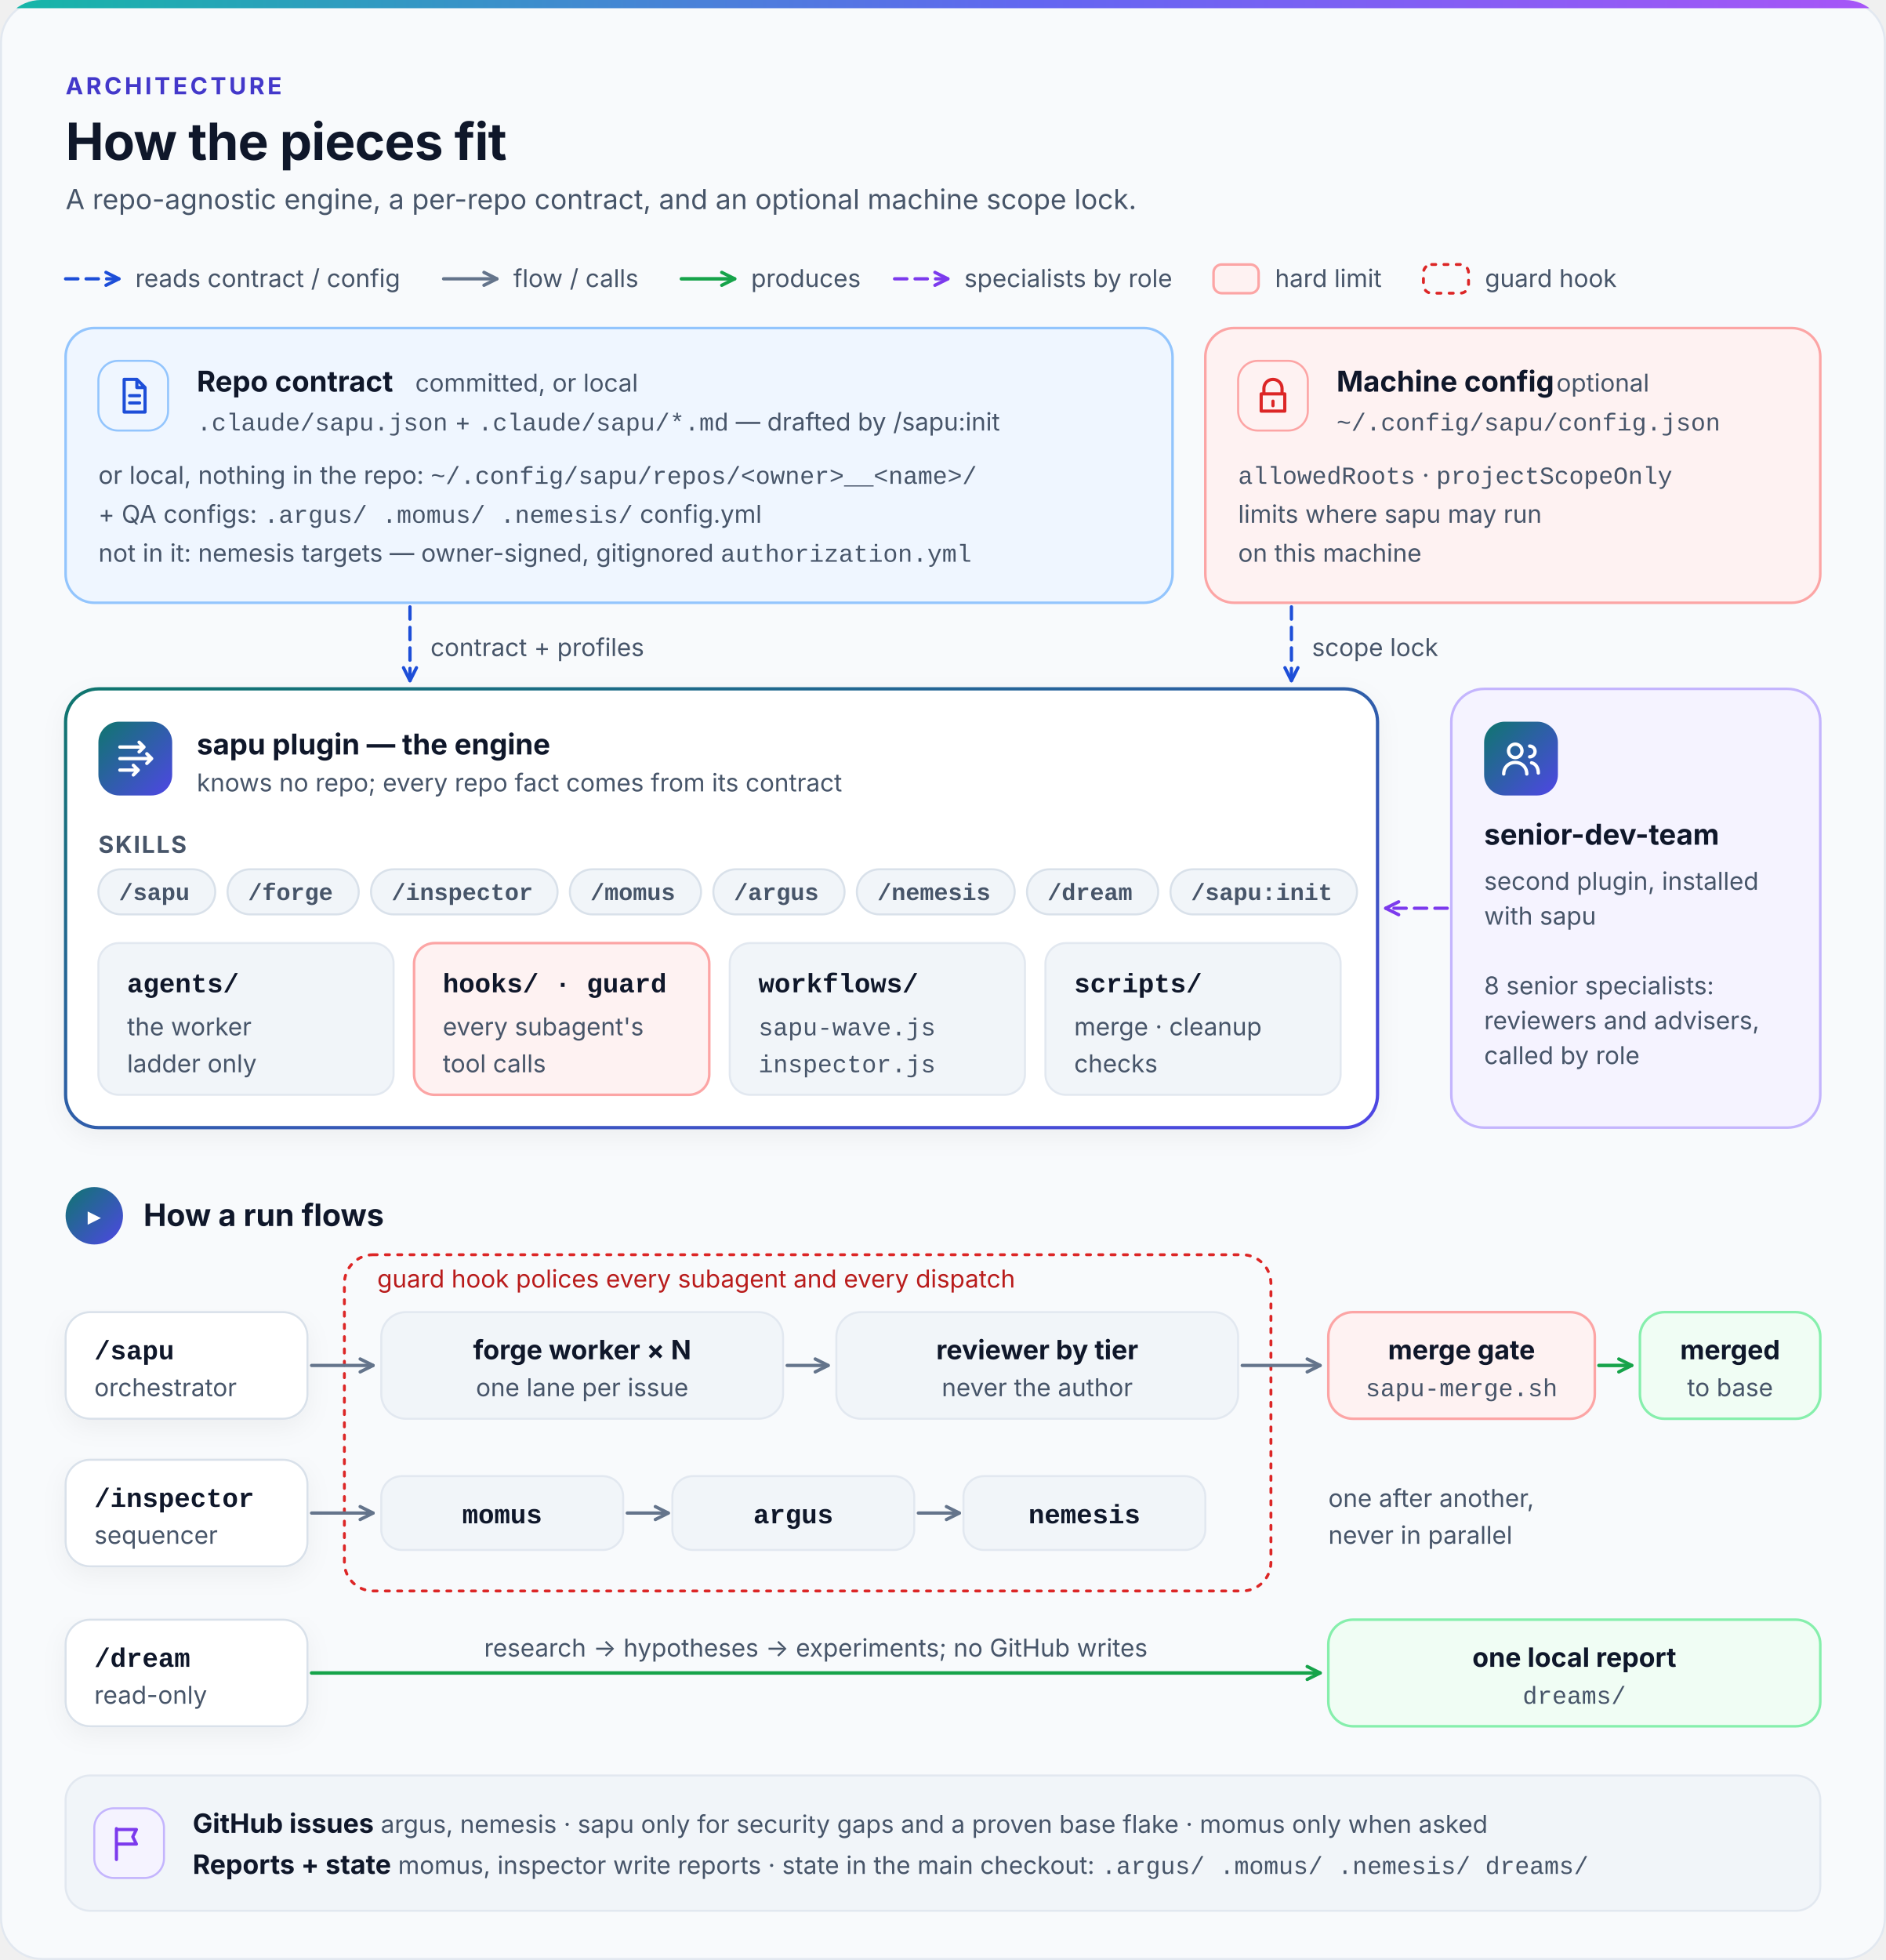
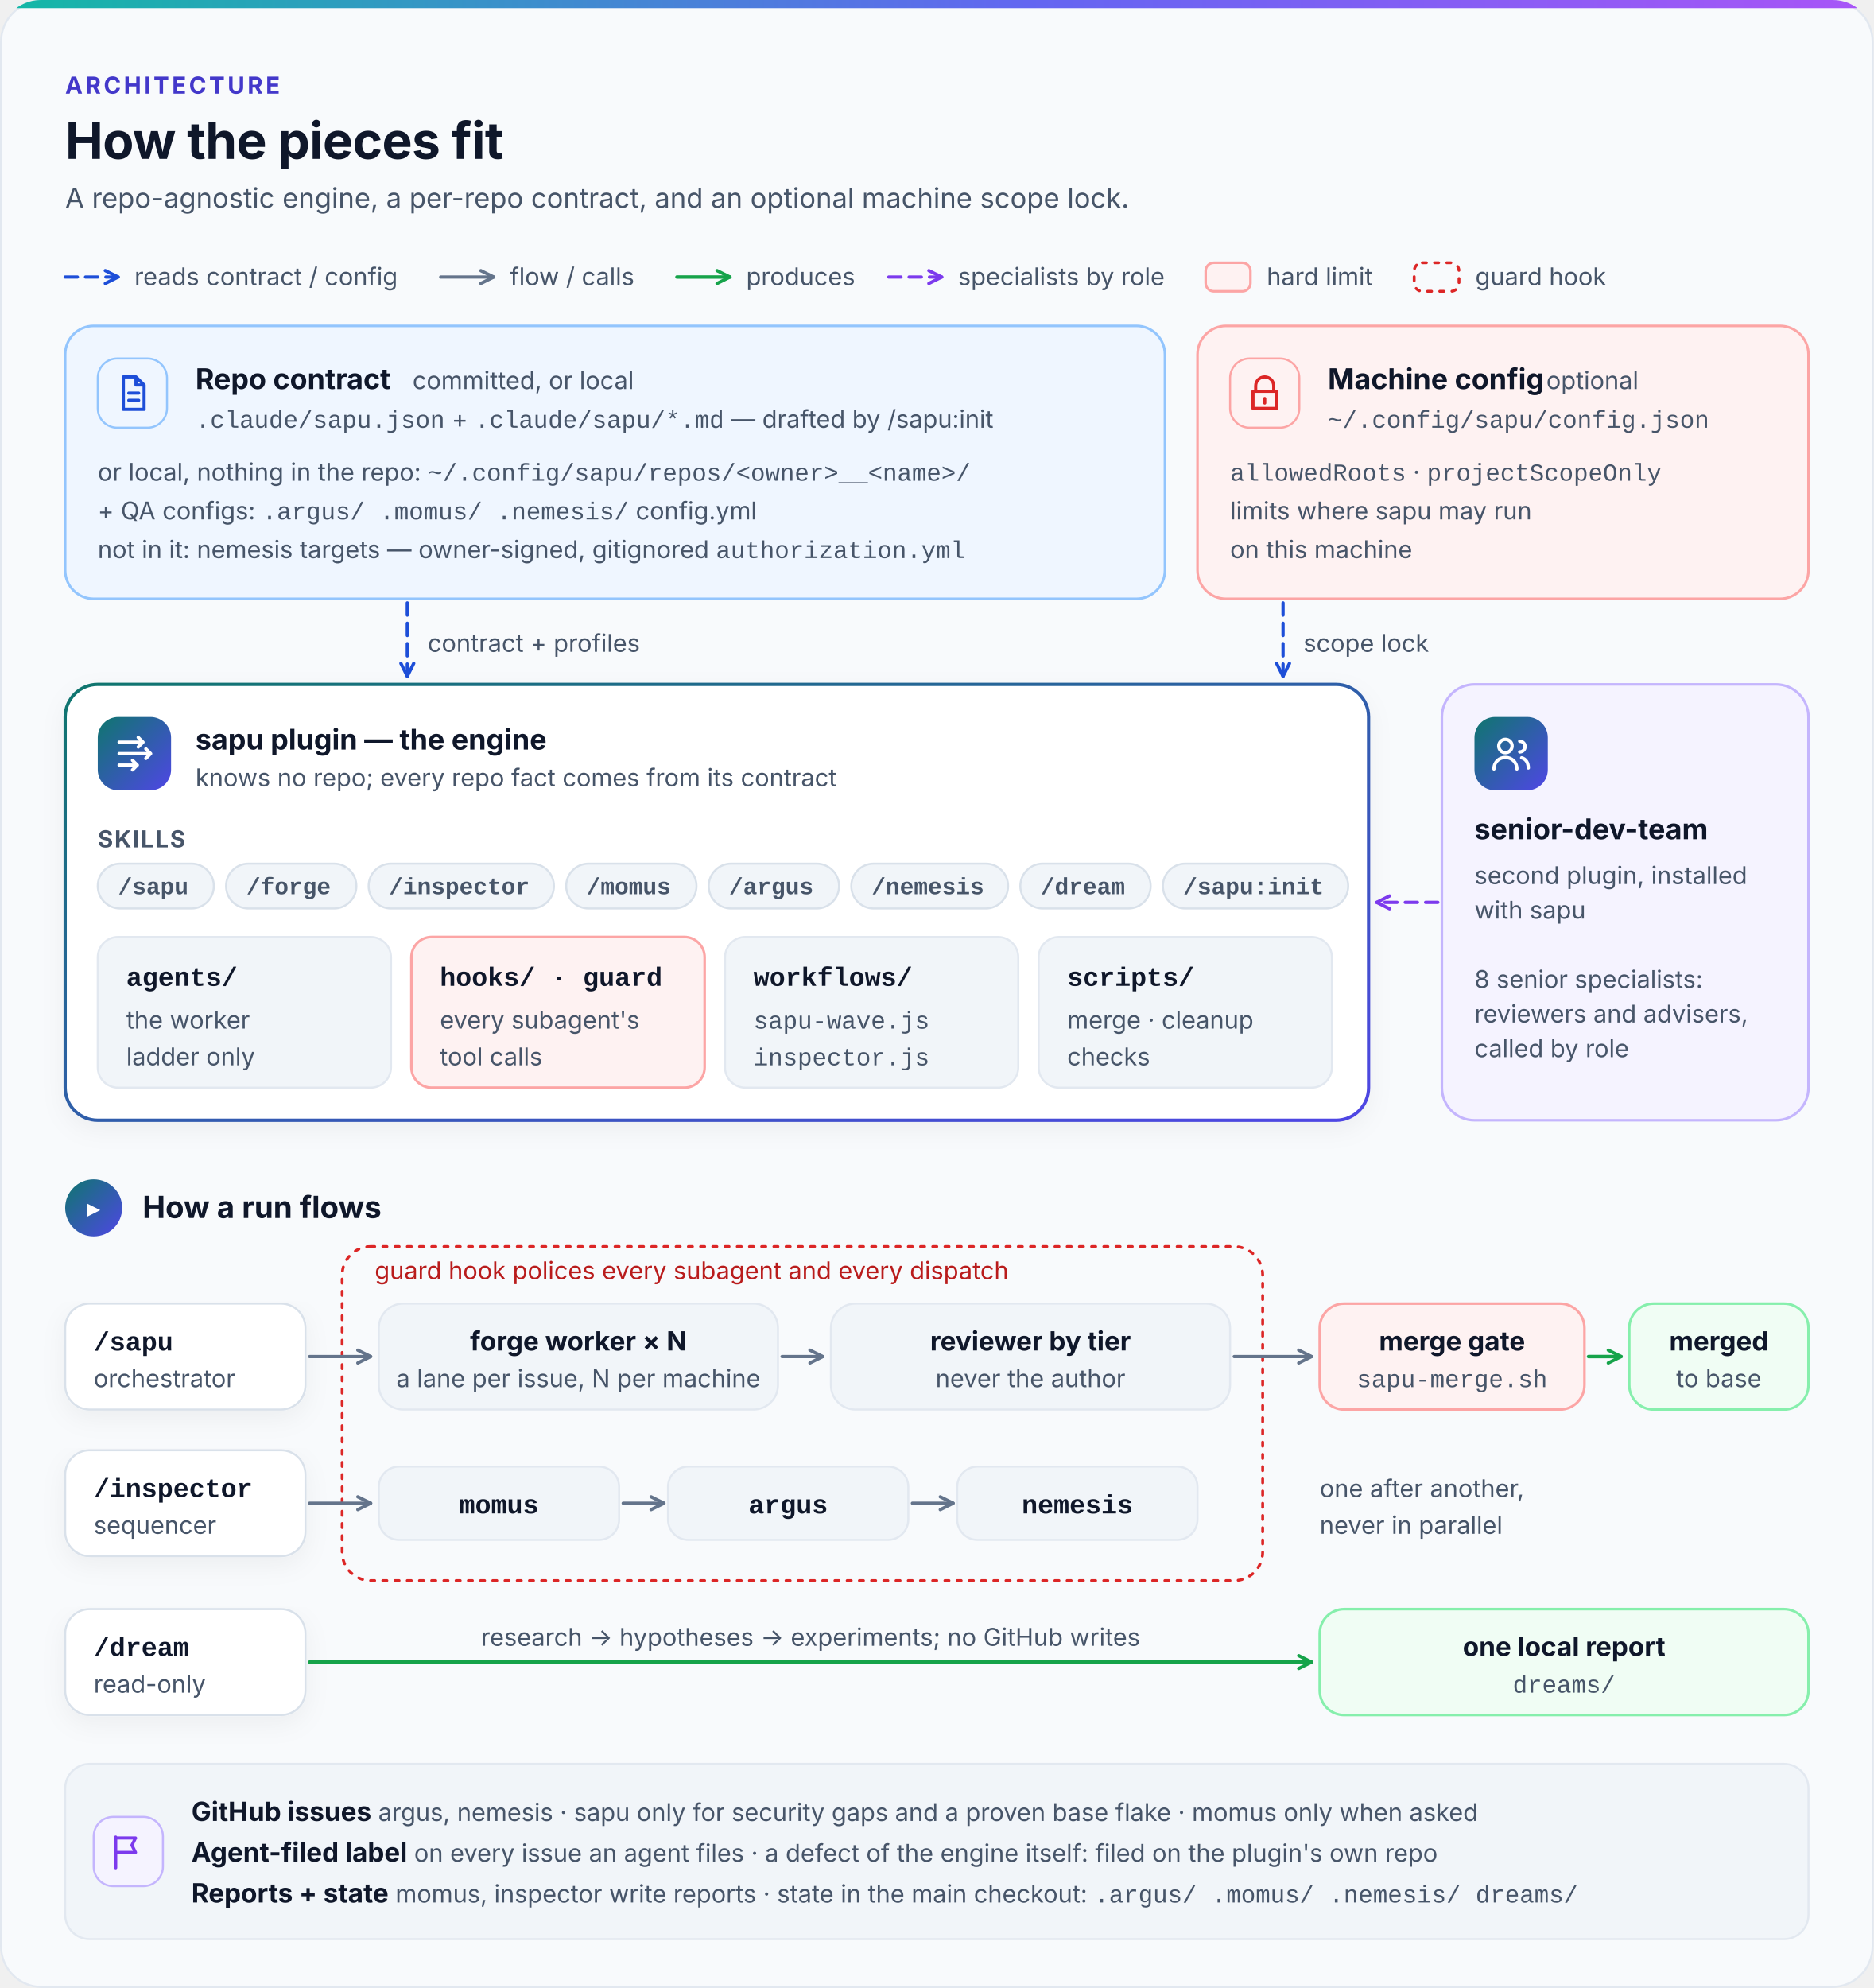
- <svg xmlns="http://www.w3.org/2000/svg" viewBox="0 0 920 956" width="920" height="956" role="img" aria-label="How sapu fits together: a repo-agnostic engine plus a per-repo contract, optionally scope-locked by a machine config, with specialists from the senior-dev-team plugin; the sapu orchestrator runs one forge worker per issue in parallel lanes, inspector runs momus then argus then nemesis, dream runs standalone, a guard hook polices every subagent, and only the orchestrator merges through the merge gate.">
+ <svg xmlns="http://www.w3.org/2000/svg" viewBox="0 0 920 976" width="920" height="976" role="img" aria-label="How sapu fits together: a repo-agnostic engine plus a per-repo contract, optionally scope-locked by a machine config, with specialists from the senior-dev-team plugin; the sapu orchestrator runs one forge worker per issue in parallel lanes, inspector runs momus then argus then nemesis, dream runs standalone, a guard hook polices every subagent, and only the orchestrator merges through the merge gate.">
  <style>
    text{font-family:-apple-system,BlinkMacSystemFont,'Segoe UI',Inter,Helvetica,Arial,sans-serif;fill:#1e293b}
    .mono{font-family:ui-monospace,SFMono-Regular,Menlo,Consolas,'Liberation Mono',monospace}
    .canvas{fill:#f8fafc;stroke:#e2e8f0;stroke-width:1}
    .eyebrow{font-size:11.5px;font-weight:700;letter-spacing:.12em;fill:#4338ca}
    .h1{font-size:25px;font-weight:750;fill:#0f172a;letter-spacing:-.01em}
    .sub{font-size:13.5px;fill:#475569}
    .sec{font-size:15px;font-weight:700;fill:#0f172a}
    .sec2{font-size:12.5px;fill:#475569}
    .ttl{font-size:14px;font-weight:650;fill:#0f172a}
    .t{font-size:13px;fill:#1e293b}
    .tb{font-size:13px;font-weight:650;fill:#0f172a}
    .cap{font-size:12px;fill:#475569}
    .lbl{font-size:11.5px;font-weight:650;letter-spacing:.06em;fill:#475569}
    .chipt{font-size:11.5px;font-weight:600}
    .white{fill:#ffffff}
    .ink{fill:#0f172a} .muted{fill:#475569} .accent{fill:#4338ca} .tealt{fill:#0f766e}
    .card{fill:#ffffff;stroke:#d9e1ea;stroke-width:1}
    .sunken{fill:#f1f5f9;stroke:#e2e8f0;stroke-width:1}
    .chip{fill:#f1f5f9;stroke:#d9e1ea;stroke-width:1}
    .ar{stroke:#64748b;stroke-width:1.6;fill:none;stroke-linecap:round;stroke-linejoin:round}
    .ar-g{stroke:#16a34a;stroke-width:1.7;fill:none;stroke-linecap:round;stroke-linejoin:round}
    .ar-a{stroke:#d97706;stroke-width:1.6;fill:none;stroke-dasharray:5 4;stroke-linecap:round;stroke-linejoin:round}
    .ar-b{stroke:#1d4ed8;stroke-width:1.6;fill:none;stroke-dasharray:6 4;stroke-linecap:round}
    .ar-v{stroke:#7c3aed;stroke-width:1.6;fill:none;stroke-dasharray:6 4;stroke-linecap:round}
    .guard{stroke:#dc2626;stroke-width:1.4;fill:none;stroke-dasharray:2 4;stroke-linecap:round}
    .m-n{stroke:#64748b} .m-g{stroke:#16a34a} .m-a{stroke:#d97706} .m-b{stroke:#1d4ed8} .m-v{stroke:#7c3aed}
    .ico{fill:none;stroke-width:1.75;stroke-linecap:round;stroke-linejoin:round}
    .ico-n{stroke:#475569} .ico-w{stroke:#ffffff}
    .rule{stroke:#d9e1ea;stroke-width:1}
    .c-blue{fill:#1d4ed8} .k-blue{fill:#eff6ff;stroke:#93c5fd;stroke-width:1.25} .s-blue{stroke:#1d4ed8} .f-blue{fill:#1d4ed8} .tile-blue{fill:#eff6ff;stroke:#93c5fd;stroke-width:1}
    .c-green{fill:#15803d} .k-green{fill:#f0fdf4;stroke:#86efac;stroke-width:1.25} .s-green{stroke:#16a34a} .f-green{fill:#16a34a} .tile-green{fill:#f0fdf4;stroke:#86efac;stroke-width:1}
    .c-amber{fill:#b45309} .k-amber{fill:#fffbeb;stroke:#fcd34d;stroke-width:1.25} .s-amber{stroke:#d97706} .f-amber{fill:#d97706} .tile-amber{fill:#fffbeb;stroke:#fcd34d;stroke-width:1}
    .c-red{fill:#b91c1c} .k-red{fill:#fef2f2;stroke:#fca5a5;stroke-width:1.25} .s-red{stroke:#dc2626} .f-red{fill:#dc2626} .tile-red{fill:#fef2f2;stroke:#fca5a5;stroke-width:1}
    .c-violet{fill:#6d28d9} .k-violet{fill:#f5f3ff;stroke:#c4b5fd;stroke-width:1.25} .s-violet{stroke:#7c3aed} .f-violet{fill:#7c3aed} .tile-violet{fill:#f5f3ff;stroke:#c4b5fd;stroke-width:1}
  </style>
  <defs>
    <linearGradient id="brand" x1="0" y1="0" x2="1" y2="1">
      <stop offset="0" stop-color="#0f766e" />
      <stop offset="1" stop-color="#4f46e5" />
    </linearGradient>
    <linearGradient id="brandbar" x1="0" y1="0" x2="1" y2="0">
      <stop offset="0" stop-color="#14b8a6" />
      <stop offset=".55" stop-color="#6366f1" />
      <stop offset="1" stop-color="#a855f7" />
    </linearGradient>
    <filter id="sh" x="-10%" y="-10%" width="120%" height="140%">
      <feDropShadow dx="0" dy="1" stdDeviation="1" flood-color="#0f172a" flood-opacity="0.07" />
      <feDropShadow dx="0" dy="4" stdDeviation="6" flood-color="#0f172a" flood-opacity="0.05" />
    </filter>
    <marker id="mn" viewBox="0 0 10 10" refX="8.5" refY="5" markerWidth="9" markerHeight="9" markerUnits="userSpaceOnUse" orient="auto-start-reverse">
      <path d="M1.5,1.5 L8.5,5 L1.5,8.5" fill="none" stroke-width="1.8" stroke-linecap="round" stroke-linejoin="round" class="m-n" />
    </marker>
    <marker id="mg" viewBox="0 0 10 10" refX="8.5" refY="5" markerWidth="9" markerHeight="9" markerUnits="userSpaceOnUse" orient="auto-start-reverse">
      <path d="M1.5,1.5 L8.5,5 L1.5,8.5" fill="none" stroke-width="1.8" stroke-linecap="round" stroke-linejoin="round" class="m-g" />
    </marker>
    <marker id="ma" viewBox="0 0 10 10" refX="8.5" refY="5" markerWidth="9" markerHeight="9" markerUnits="userSpaceOnUse" orient="auto-start-reverse">
      <path d="M1.5,1.5 L8.5,5 L1.5,8.5" fill="none" stroke-width="1.8" stroke-linecap="round" stroke-linejoin="round" class="m-a" />
    </marker>
    <marker id="mb" viewBox="0 0 10 10" refX="8.5" refY="5" markerWidth="9" markerHeight="9" markerUnits="userSpaceOnUse" orient="auto-start-reverse">
      <path d="M1.5,1.5 L8.5,5 L1.5,8.5" fill="none" stroke-width="1.8" stroke-linecap="round" stroke-linejoin="round" class="m-b" />
    </marker>
    <marker id="mv" viewBox="0 0 10 10" refX="8.5" refY="5" markerWidth="9" markerHeight="9" markerUnits="userSpaceOnUse" orient="auto-start-reverse">
      <path d="M1.5,1.5 L8.5,5 L1.5,8.5" fill="none" stroke-width="1.8" stroke-linecap="round" stroke-linejoin="round" class="m-v" />
    </marker>
  </defs>
-   <rect x="0.5" y="0.5" width="919" height="955" rx="20" class="canvas" />
+   <rect x="0.5" y="0.5" width="919" height="975" rx="20" class="canvas" />
  <clipPath id="cv">
-     <rect x="0" y="0" width="920" height="956" rx="20" />
+     <rect x="0" y="0" width="920" height="976" rx="20" />
  </clipPath>
  <rect x="0" y="0" width="920" height="4" fill="url(#brandbar)" clip-path="url(#cv)" />
  <text x="32" y="46" class="eyebrow">ARCHITECTURE</text>
  <text x="32" y="78" class="h1">How the pieces fit</text>
  <text x="32" y="102" class="sub">A repo-agnostic engine, a per-repo contract, and an optional machine scope lock.</text>
  <path d="M32,136 L58,136" class="ar-b" marker-end="url(#mb)" />
  <text x="66" y="140" class="cap">reads contract / config</text>
  <path d="M216.4,136 L242.4,136" class="ar" marker-end="url(#mn)" />
  <text x="250.4" y="140" class="cap">flow / calls</text>
  <path d="M332.4,136 L358.4,136" class="ar-g" marker-end="url(#mg)" />
  <text x="366.4" y="140" class="cap">produces</text>
  <path d="M436.4,136 L462.4,136" class="ar-v" marker-end="url(#mv)" />
  <text x="470.4" y="140" class="cap">specialists by role</text>
  <rect x="592" y="129" width="22" height="14" rx="4" class="k-red" />
  <text x="622" y="140" class="cap">hard limit</text>
  <rect x="694.4" y="129" width="22" height="14" rx="4" class="guard" />
  <text x="724.4" y="140" class="cap">guard hook</text>
  <rect x="32" y="160" width="540" height="134" rx="14" class="k-blue" />
  <rect x="48" y="176" width="34" height="34" rx="9.562" class="tile-blue" />
  <g transform="translate(54.375,182.375) scale(0.8854167)">
    <path d="M7 3h7l4.5 4.5V21H7z M14 3v4.5h4.5 M10 12h5.5 M10 16h5.5" class="ico s-blue" />
  </g>
  <text x="96" y="191" class="ttl">Repo contract</text>
  <text x="202.56" y="191" class="cap">committed, or local</text>
  <text x="96" y="210" class="cap">
    <tspan class="mono">.claude/sapu.json</tspan> + <tspan class="mono">.claude/sapu/*.md</tspan> — drafted by /sapu:init</text>
  <text x="48" y="236" class="cap">or local, nothing in the repo: <tspan class="mono">~/.config/sapu/repos/&lt;owner&gt;__&lt;name&gt;/</tspan>
  </text>
  <text x="48" y="255" class="cap">+ QA configs: <tspan class="mono">.argus/ .momus/ .nemesis/</tspan> config.yml</text>
  <text x="48" y="274" class="cap">not in it: nemesis targets — owner-signed, gitignored <tspan class="mono">authorization.yml</tspan>
  </text>
  <rect x="588" y="160" width="300" height="134" rx="14" class="k-red" />
  <rect x="604" y="176" width="34" height="34" rx="9.562" class="tile-red" />
  <g transform="translate(610.375,182.375) scale(0.8854167)">
    <path d="M7 11V8a5 5 0 0 1 10 0v3 M5.5 11h13v9.5h-13z M12 15v2.5" class="ico s-red" />
  </g>
  <text x="652" y="191" class="ttl">Machine config</text>
  <text x="759.26" y="191" class="cap">optional</text>
  <text x="652" y="210" class="cap mono">~/.config/sapu/config.json</text>
  <text x="604" y="236" class="cap">
    <tspan class="mono">allowedRoots</tspan> · <tspan class="mono">projectScopeOnly</tspan>
  </text>
  <text x="604" y="255" class="cap">limits where sapu may run</text>
  <text x="604" y="274" class="cap">on this machine</text>
  <path d="M200,296 L200,332" class="ar-b" marker-end="url(#mb)" />
  <text x="210" y="320" class="cap">contract + profiles</text>
  <path d="M630,296 L630,332" class="ar-b" marker-end="url(#mb)" />
  <text x="640" y="320" class="cap">scope lock</text>
  <rect x="32" y="336" width="640" height="214" rx="16" class="card" filter="url(#sh)" />
  <rect x="32" y="336" width="640" height="214" rx="16" fill="none" stroke="url(#brand)" stroke-width="1.6" />
  <rect x="48" y="352" width="36" height="36" rx="10.125" fill="url(#brand)" />
  <g transform="translate(54.75,358.75) scale(0.9375)">
    <path d="M4 6h12 M4 12h16 M4 18h9 M14 3.5L16.5 6 14 8.5 M18 9.5L20.5 12 18 14.5 M11 15.5L13.5 18 11 20.5" class="ico ico-w" />
  </g>
  <text x="96" y="368" class="ttl">sapu plugin — the engine</text>
  <text x="96" y="386" class="cap">knows no repo; every repo fact comes from its contract</text>
  <text x="48" y="416" class="lbl">SKILLS</text>
  <rect x="48" y="424" width="57" height="22" rx="11" class="chip" />
  <text x="58" y="439" class="chipt muted mono">/sapu</text>
  <rect x="111" y="424" width="64" height="22" rx="11" class="chip" />
  <text x="121" y="439" class="chipt muted mono">/forge</text>
  <rect x="181" y="424" width="91" height="22" rx="11" class="chip" />
  <text x="191" y="439" class="chipt muted mono">/inspector</text>
  <rect x="278" y="424" width="64" height="22" rx="11" class="chip" />
  <text x="288" y="439" class="chipt muted mono">/momus</text>
  <rect x="348" y="424" width="64" height="22" rx="11" class="chip" />
  <text x="358" y="439" class="chipt muted mono">/argus</text>
  <rect x="418" y="424" width="77" height="22" rx="11" class="chip" />
  <text x="428" y="439" class="chipt muted mono">/nemesis</text>
  <rect x="501" y="424" width="64" height="22" rx="11" class="chip" />
  <text x="511" y="439" class="chipt muted mono">/dream</text>
  <rect x="571" y="424" width="91" height="22" rx="11" class="chip" />
  <text x="581" y="439" class="chipt muted mono">/sapu:init</text>
  <rect x="48" y="460" width="144" height="74" rx="10" class="sunken" />
  <text x="62" y="484" class="tb mono">agents/</text>
  <text x="62" y="505" class="cap">the worker</text>
  <text x="62" y="523" class="cap">ladder only</text>
  <rect x="202" y="460" width="144" height="74" rx="10" class="k-red" />
  <text x="216" y="484" class="tb mono">hooks/ · guard</text>
  <text x="216" y="505" class="cap">every subagent's</text>
  <text x="216" y="523" class="cap">tool calls</text>
  <rect x="356" y="460" width="144" height="74" rx="10" class="sunken" />
  <text x="370" y="484" class="tb mono">workflows/</text>
  <text x="370" y="505" class="cap mono">sapu-wave.js</text>
  <text x="370" y="523" class="cap mono">inspector.js</text>
  <rect x="510" y="460" width="144" height="74" rx="10" class="sunken" />
  <text x="524" y="484" class="tb mono">scripts/</text>
  <text x="524" y="505" class="cap">merge · cleanup</text>
  <text x="524" y="523" class="cap">checks</text>
  <rect x="708" y="336" width="180" height="214" rx="16" class="k-violet" />
  <rect x="724" y="352" width="36" height="36" rx="10.125" fill="url(#brand)" />
  <g transform="translate(730.75,358.75) scale(0.9375)">
    <path d="M9 4.5a3.5 3.5 0 1 0 0.01 0 M3 20c0-3.6 2.7-6 6-6s6 2.4 6 6 M16.5 5.5a2.8 2.8 0 1 1 0 5.6 M17.5 14.2c2.2.5 3.5 2.6 3.5 5.3" class="ico ico-w" />
  </g>
  <text x="724" y="412" class="ttl">senior-dev-team</text>
  <text x="724" y="434" class="cap">second plugin, installed</text>
  <text x="724" y="451" class="cap">with sapu</text>
  <text x="724" y="468" class="cap" />
  <text x="724" y="485" class="cap">8 senior specialists:</text>
  <text x="724" y="502" class="cap">reviewers and advisers,</text>
  <text x="724" y="519" class="cap">called by role</text>
  <path d="M706,443 L676,443" class="ar-v" marker-end="url(#mv)" />
  <circle cx="46" cy="593" r="14" fill="url(#brand)" />
  <text x="46" y="597.5" class="white" text-anchor="middle" style="font-size:13px;font-weight:700">▸</text>
  <text x="70" y="598" class="sec">How a run flows</text>
  <rect x="168" y="612" width="452" height="164" rx="14" class="guard" />
  <text x="184" y="628" class="cap c-red">guard hook polices every subagent and every dispatch</text>
  <rect x="32" y="640" width="118" height="52" rx="12" class="card" filter="url(#sh)" />
  <text x="46" y="663" class="tb mono">/sapu</text>
  <text x="46" y="681" class="cap">orchestrator</text>
  <path d="M152,666 L182,666" class="ar" marker-end="url(#mn)" />
  <text x="167" y="656" class="cap" />
  <rect x="186" y="640" width="196" height="52" rx="12" class="sunken" />
  <text x="284" y="663" class="tb" text-anchor="middle">forge worker × N</text>
-   <text x="284" y="681" class="cap" text-anchor="middle">one lane per issue</text>
+   <text x="284" y="681" class="cap" text-anchor="middle">a lane per issue, N per machine</text>
  <path d="M384,666 L404,666" class="ar" marker-end="url(#mn)" />
  <rect x="408" y="640" width="196" height="52" rx="12" class="sunken" />
  <text x="506" y="663" class="tb" text-anchor="middle">reviewer by tier</text>
  <text x="506" y="681" class="cap" text-anchor="middle">never the author</text>
  <path d="M606,666 L644,666" class="ar" marker-end="url(#mn)" />
  <rect x="648" y="640" width="130" height="52" rx="12" class="k-red" />
  <text x="713" y="663" class="tb" text-anchor="middle">merge gate</text>
  <text x="713" y="681" class="cap mono" text-anchor="middle">sapu-merge.sh</text>
  <path d="M780,666 L796,666" class="ar-g" marker-end="url(#mg)" />
  <rect x="800" y="640" width="88" height="52" rx="12" class="k-green" />
  <text x="844" y="663" class="tb" text-anchor="middle">merged</text>
  <text x="844" y="681" class="cap" text-anchor="middle">to base</text>
  <rect x="32" y="712" width="118" height="52" rx="12" class="card" filter="url(#sh)" />
  <text x="46" y="735" class="tb mono">/inspector</text>
  <text x="46" y="753" class="cap">sequencer</text>
  <path d="M152,738 L182,738" class="ar" marker-end="url(#mn)" />
  <rect x="186" y="720" width="118" height="36" rx="10" class="sunken" />
  <text x="245" y="743" class="tb mono" text-anchor="middle">momus</text>
  <path d="M306,738 L326,738" class="ar" marker-end="url(#mn)" />
  <rect x="328" y="720" width="118" height="36" rx="10" class="sunken" />
  <text x="387" y="743" class="tb mono" text-anchor="middle">argus</text>
  <path d="M448,738 L468,738" class="ar" marker-end="url(#mn)" />
  <rect x="470" y="720" width="118" height="36" rx="10" class="sunken" />
  <text x="529" y="743" class="tb mono" text-anchor="middle">nemesis</text>
  <text x="648" y="735" class="cap">one after another,</text>
  <text x="648" y="753" class="cap">never in parallel</text>
  <rect x="32" y="790" width="118" height="52" rx="12" class="card" filter="url(#sh)" />
  <text x="46" y="813" class="tb mono">/dream</text>
  <text x="46" y="831" class="cap">read-only</text>
  <path d="M152,816 L644,816" class="ar-g" marker-end="url(#mg)" />
  <text x="398" y="808" class="cap" text-anchor="middle">research → hypotheses → experiments; no GitHub writes</text>
  <rect x="648" y="790" width="240" height="52" rx="12" class="k-green" />
  <text x="768" y="813" class="tb" text-anchor="middle">one local report</text>
  <text x="768" y="831" class="cap mono" text-anchor="middle">dreams/</text>
-   <rect x="32" y="866" width="856" height="66" rx="12" class="sunken" />
-   <rect x="46" y="882" width="34" height="34" rx="9.562" class="tile-violet" />
-   <g transform="translate(52.375,888.375) scale(0.8854167)">
+   <rect x="32" y="866" width="856" height="86" rx="12" class="sunken" />
+   <rect x="46" y="892" width="34" height="34" rx="9.562" class="tile-violet" />
+   <g transform="translate(52.375,898.375) scale(0.8854167)">
    <path d="M5 21V4 M5 4.5h11l-2 4 2 4H5" class="ico s-violet" />
  </g>
  <text x="94" y="894" class="cap">
    <tspan class="tb">GitHub issues</tspan>  argus, nemesis · sapu only for security gaps and a proven base flake · momus only when asked</text>
  <text x="94" y="914" class="cap">
+     <tspan class="tb">Agent-filed label</tspan>  on every issue an agent files · a defect of the engine itself: filed on the plugin's own repo</text>
+   <text x="94" y="934" class="cap">
    <tspan class="tb">Reports + state</tspan>  momus, inspector write reports · state in the main checkout: <tspan class="mono">.argus/ .momus/ .nemesis/ dreams/</tspan>
  </text>
</svg>
